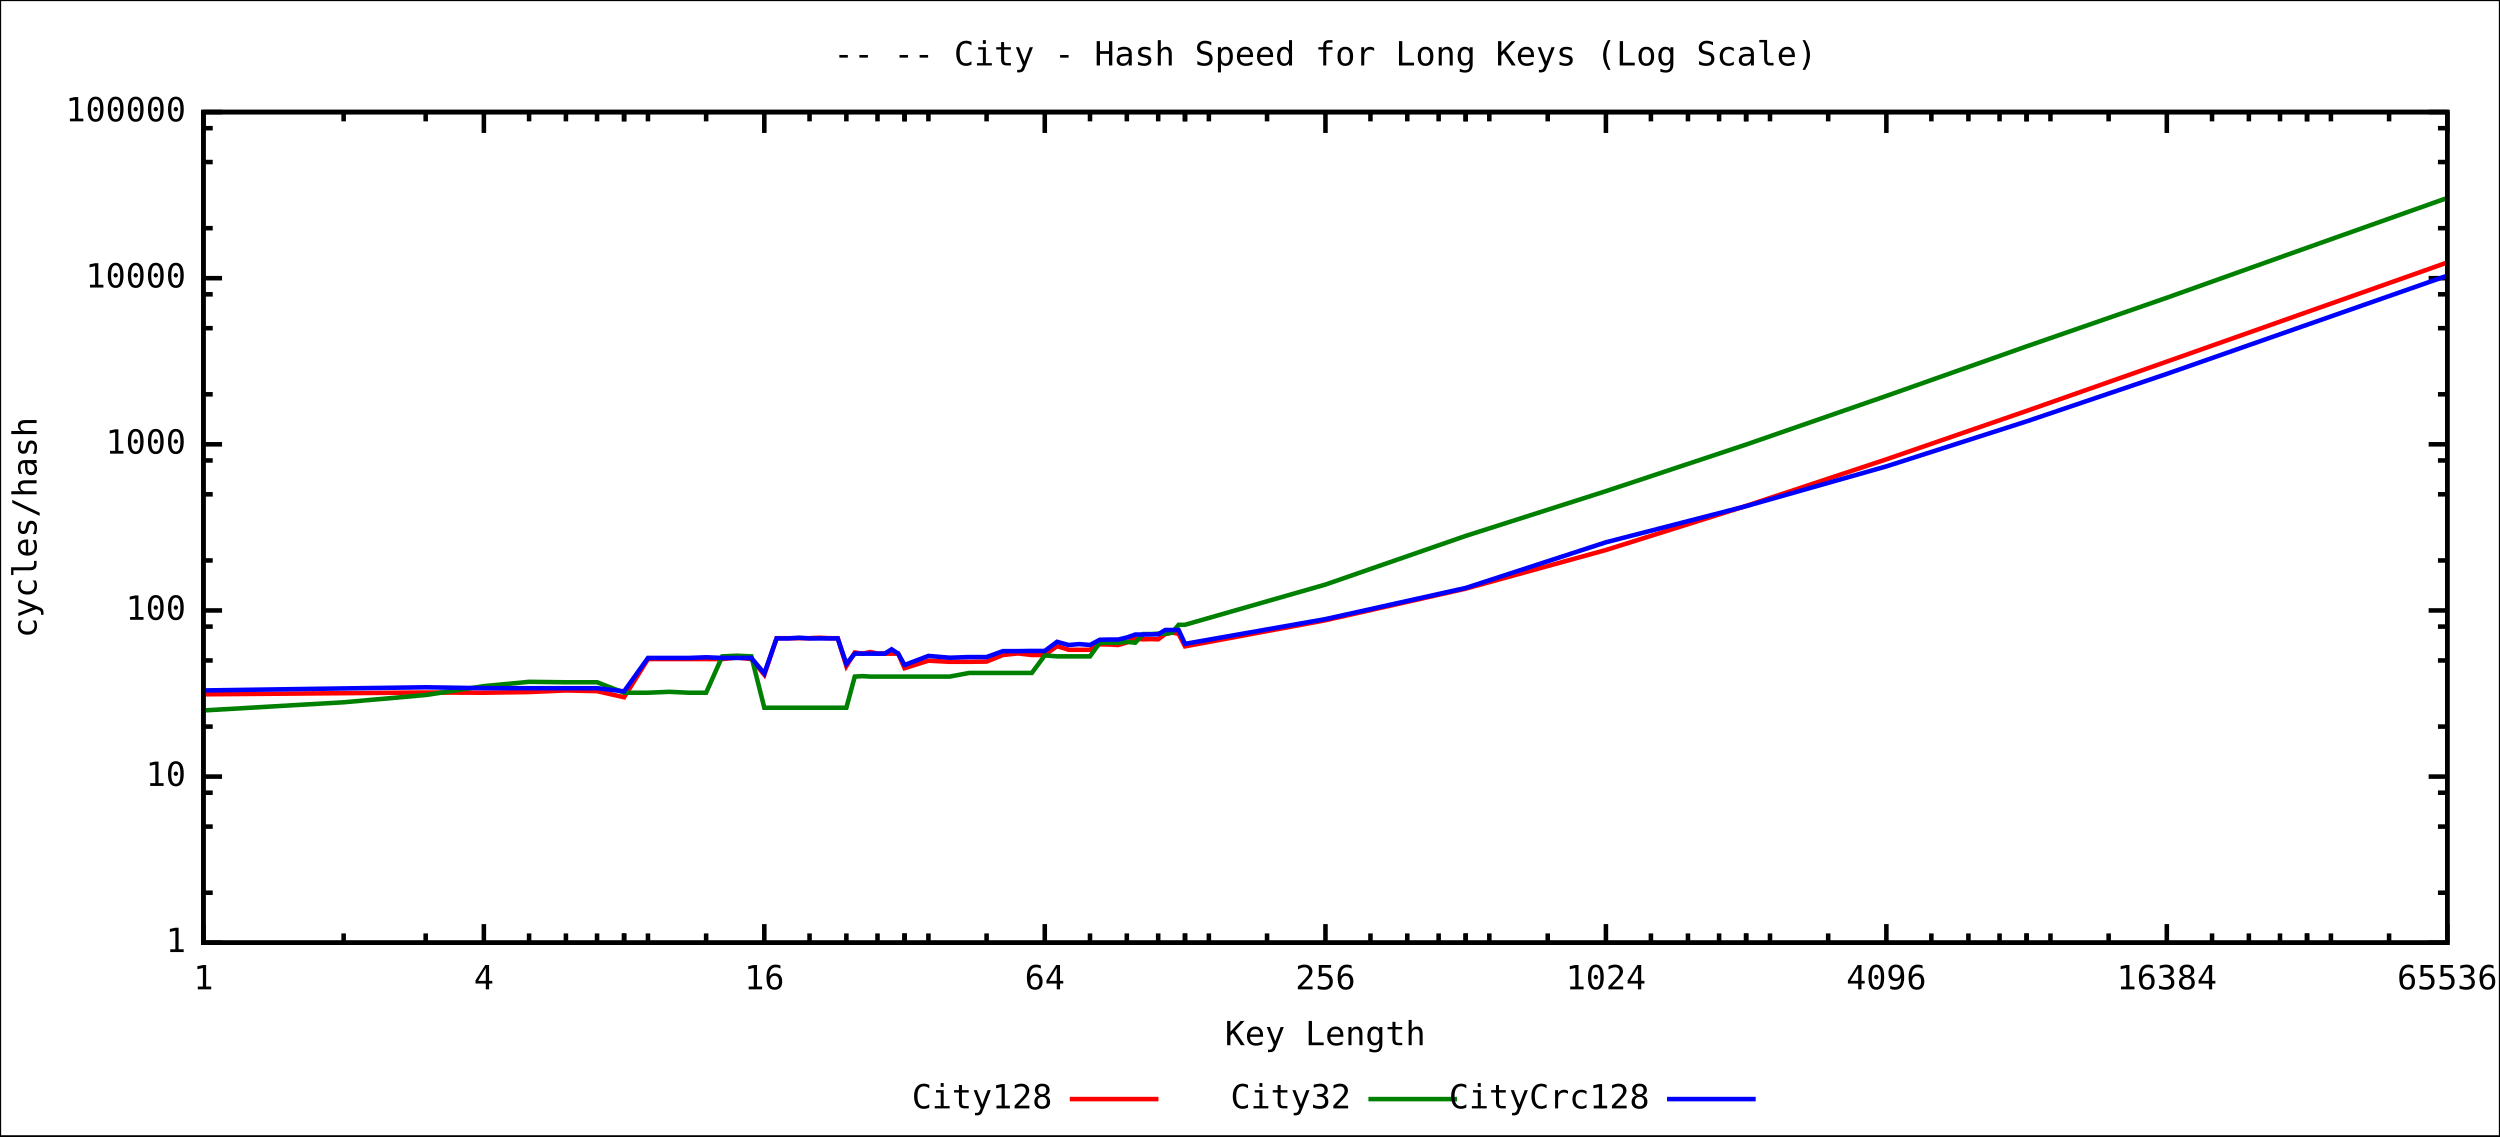
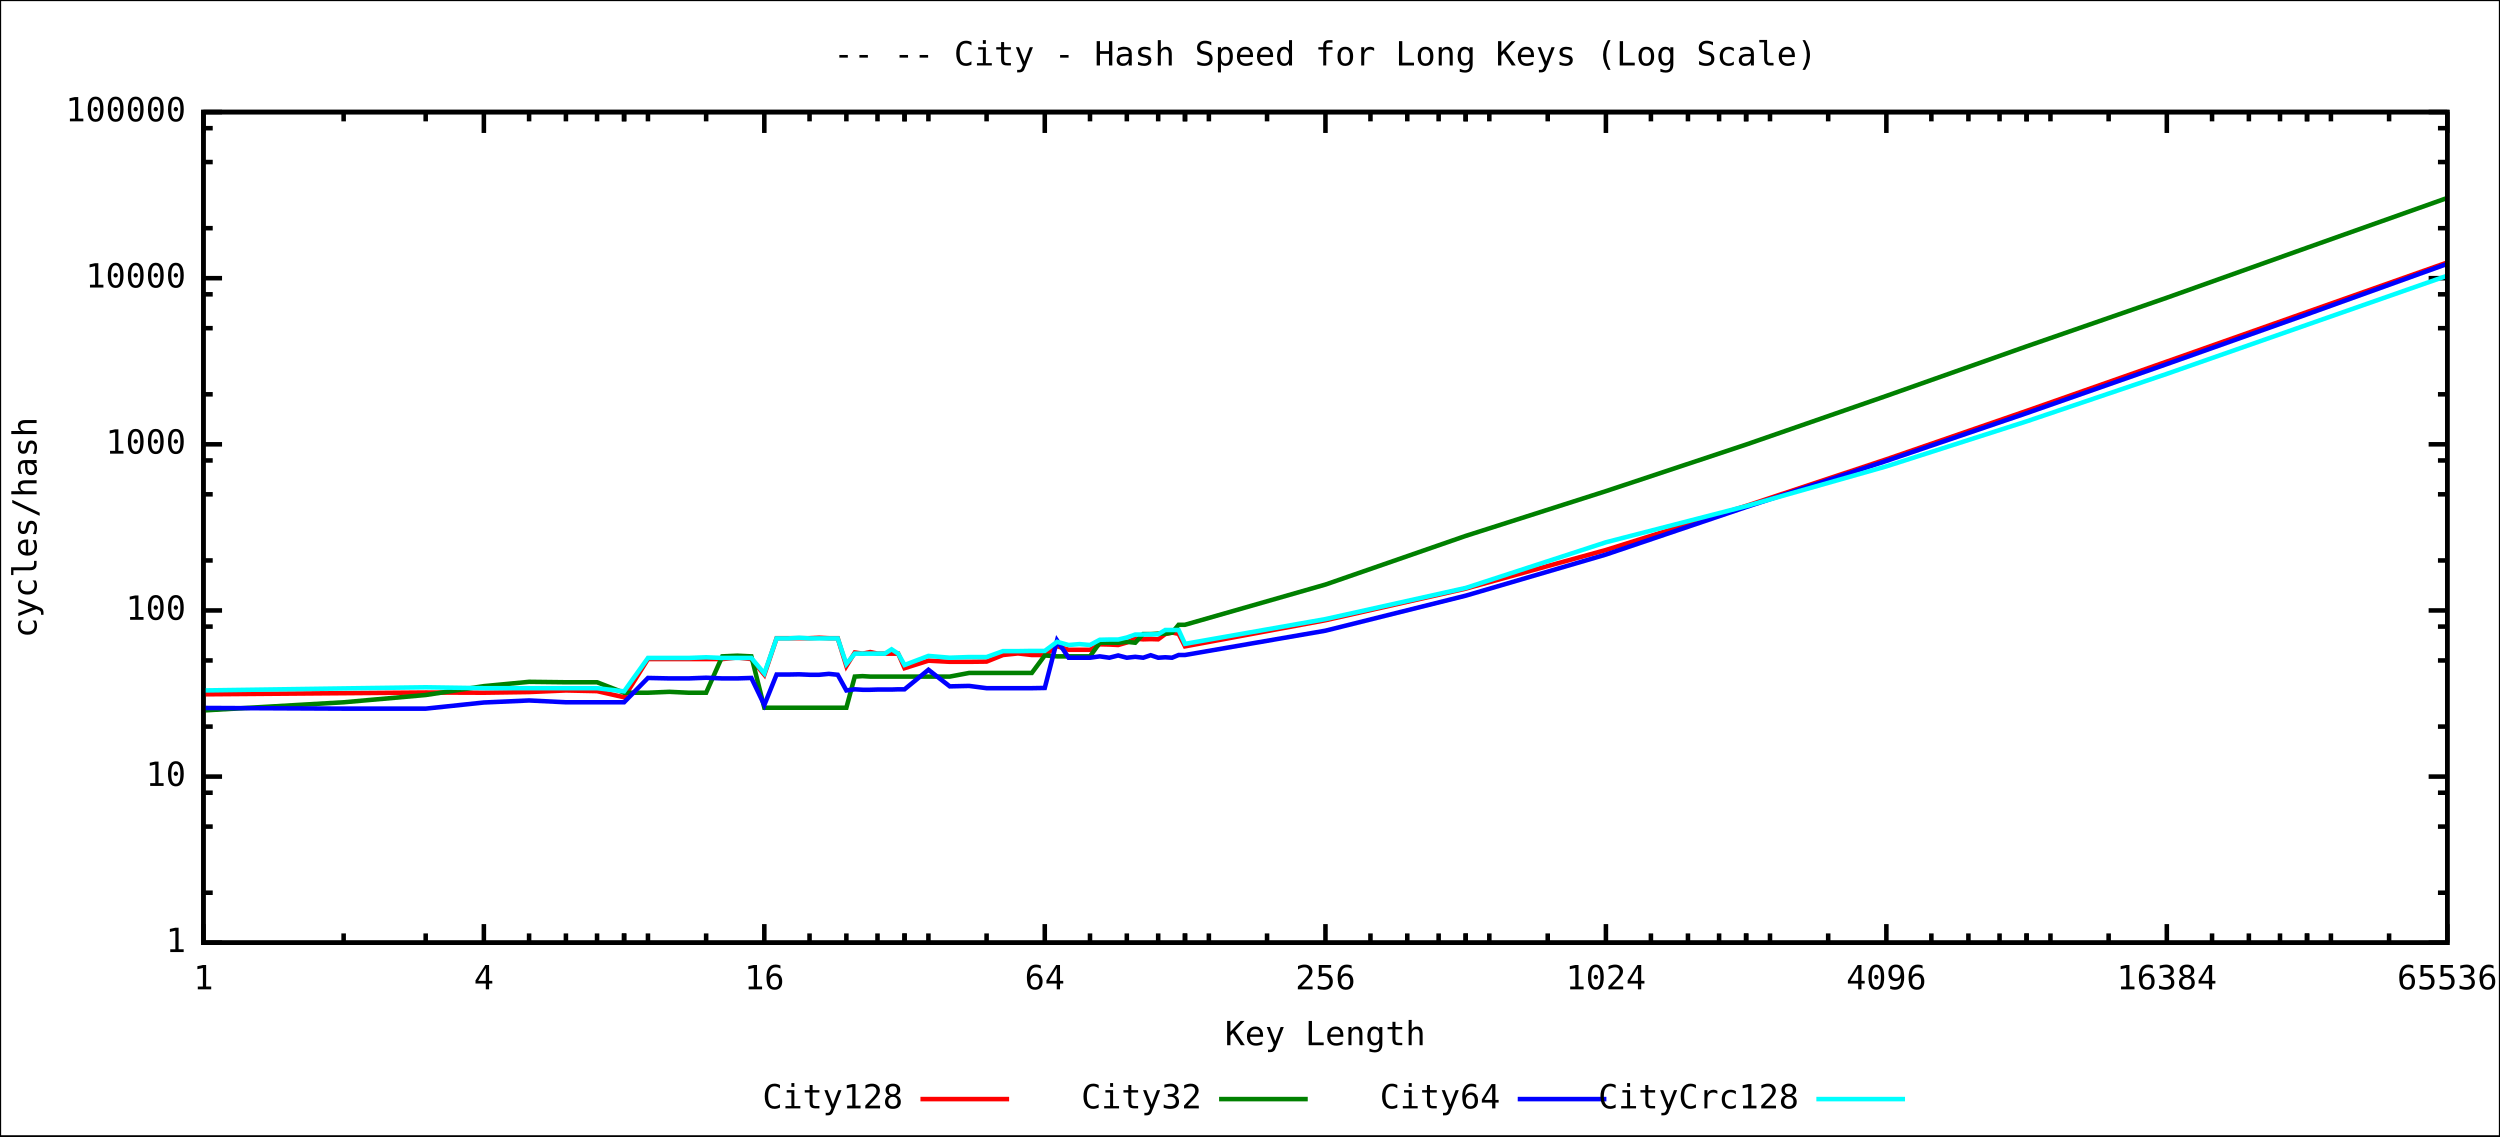
<svg xmlns="http://www.w3.org/2000/svg" xmlns:xlink="http://www.w3.org/1999/xlink" width="1100" height="500" viewBox="0 0 1100 500">
  <rect x="0" y="0" width="1100" height="500" fill="#ffffff" stroke="black" stroke-width="1" />
  <g id="gnuplot_canvas">
    <defs>
      <circle id="gpDot" r="0.5" stroke-width="0.5" />
      <path id="gpPt0" stroke-width="0.244" stroke="currentColor" d="M-1,0 h2 M0,-1 v2" />
      <path id="gpPt1" stroke-width="0.244" stroke="currentColor" d="M-1,-1 L1,1 M1,-1 L-1,1" />
      <path id="gpPt2" stroke-width="0.244" stroke="currentColor" d="M-1,0 L1,0 M0,-1 L0,1 M-1,-1 L1,1 M-1,1 L1,-1" />
      <rect id="gpPt3" stroke-width="0.244" stroke="currentColor" x="-1" y="-1" width="2" height="2" />
      <rect id="gpPt4" stroke-width="0.244" stroke="currentColor" fill="currentColor" x="-1" y="-1" width="2" height="2" />
      <circle id="gpPt5" stroke-width="0.244" stroke="currentColor" cx="0" cy="0" r="1" />
      <use xlink:href="#gpPt5" id="gpPt6" fill="currentColor" stroke="none" />
      <path id="gpPt7" stroke-width="0.244" stroke="currentColor" d="M0,-1.33 L-1.33,0.67 L1.33,0.67 z" />
      <use xlink:href="#gpPt7" id="gpPt8" fill="currentColor" stroke="none" />
      <use xlink:href="#gpPt7" id="gpPt9" stroke="currentColor" transform="rotate(180)" />
      <use xlink:href="#gpPt9" id="gpPt10" fill="currentColor" stroke="none" />
      <use xlink:href="#gpPt3" id="gpPt11" stroke="currentColor" transform="rotate(45)" />
      <use xlink:href="#gpPt11" id="gpPt12" fill="currentColor" stroke="none" />
    </defs>
    <g style="fill:none; color:white; stroke:black; stroke-width:2.00; stroke-linecap:butt; stroke-linejoin:miter">
</g>
    <g style="fill:none; color:black; stroke:currentColor; stroke-width:2.00; stroke-linecap:butt; stroke-linejoin:miter">
      <path stroke="black" d="M89.5,414.8 L97.7,414.8 M1076.8,414.8 L1068.6,414.8  h0.01" />
      <g transform="translate(81.8,418.9)" style="stroke:none; fill:black; font-family:mono; font-size:11.00pt; text-anchor:end">
        <text> 1</text>
      </g>
      <path stroke="black" d="M89.5,392.8 L93.6,392.8 M1076.8,392.8 L1072.7,392.8 M89.5,363.7 L93.6,363.7 M1076.8,363.7 L1072.7,363.7    M89.5,348.8 L93.6,348.8 M1076.8,348.8 L1072.7,348.8 M89.5,341.7 L97.7,341.7 M1076.8,341.7 L1068.6,341.7     h0.01" />
      <g transform="translate(81.8,345.8)" style="stroke:none; fill:black; font-family:mono; font-size:11.00pt; text-anchor:end">
        <text> 10</text>
      </g>
      <path stroke="black" d="M89.5,319.7 L93.6,319.7 M1076.8,319.7 L1072.7,319.7 M89.5,290.6 L93.6,290.6 M1076.8,290.6 L1072.7,290.6    M89.5,275.7 L93.6,275.7 M1076.8,275.7 L1072.7,275.7 M89.5,268.6 L97.7,268.6 M1076.8,268.6 L1068.6,268.6     h0.01" />
      <g transform="translate(81.8,272.7)" style="stroke:none; fill:black; font-family:mono; font-size:11.00pt; text-anchor:end">
        <text> 100</text>
      </g>
      <path stroke="black" d="M89.5,246.6 L93.6,246.6 M1076.8,246.6 L1072.7,246.6 M89.5,217.5 L93.6,217.5 M1076.8,217.5 L1072.7,217.5    M89.5,202.6 L93.6,202.6 M1076.8,202.6 L1072.7,202.6 M89.5,195.5 L97.7,195.5 M1076.8,195.5 L1068.6,195.5     h0.01" />
      <g transform="translate(81.8,199.6)" style="stroke:none; fill:black; font-family:mono; font-size:11.00pt; text-anchor:end">
        <text> 1000</text>
      </g>
      <path stroke="black" d="M89.5,173.5 L93.6,173.5 M1076.8,173.5 L1072.7,173.5 M89.5,144.4 L93.6,144.4 M1076.8,144.4 L1072.7,144.4    M89.5,129.5 L93.6,129.5 M1076.8,129.5 L1072.7,129.5 M89.5,122.4 L97.7,122.4 M1076.8,122.4 L1068.6,122.4     h0.01" />
      <g transform="translate(81.8,126.5)" style="stroke:none; fill:black; font-family:mono; font-size:11.00pt; text-anchor:end">
        <text> 10000</text>
      </g>
      <path stroke="black" d="M89.5,100.4 L93.6,100.4 M1076.8,100.4 L1072.7,100.4 M89.5,71.3 L93.6,71.3 M1076.8,71.3 L1072.7,71.3    M89.5,56.4 L93.6,56.4 M1076.8,56.4 L1072.7,56.4 M89.5,49.3 L97.7,49.3 M1076.8,49.3 L1068.6,49.3     h0.01" />
      <g transform="translate(81.8,53.4)" style="stroke:none; fill:black; font-family:mono; font-size:11.00pt; text-anchor:end">
        <text> 100000</text>
      </g>
      <path stroke="black" d="M89.5,414.8 L89.5,406.6 M89.5,49.3 L89.5,57.5  h0.01" />
      <g transform="translate(89.5,435.3)" style="stroke:none; fill:black; font-family:mono; font-size:11.00pt; text-anchor:middle">
        <text> 1</text>
      </g>
      <path stroke="black" d="M151.2,414.8 L151.2,410.7 M151.2,49.3 L151.2,53.4 M187.3,414.8 L187.3,410.7 M187.3,49.3 L187.3,53.4    M212.9,414.8 L212.9,410.7 M212.9,49.3 L212.9,53.4 M232.8,414.8 L232.8,410.7 M232.8,49.3 L232.8,53.4    M249.0,414.8 L249.0,410.7 M249.0,49.3 L249.0,53.4 M262.7,414.8 L262.7,410.7 M262.7,49.3 L262.7,53.4    M274.6,414.8 L274.6,410.7 M274.6,49.3 L274.6,53.4 M285.1,414.8 L285.1,410.7 M285.1,49.3 L285.1,53.4    M212.9,414.8 L212.9,406.6 M212.9,49.3 L212.9,57.5  h0.01" />
      <g transform="translate(212.9,435.3)" style="stroke:none; fill:black; font-family:mono; font-size:11.00pt; text-anchor:middle">
        <text> 4</text>
      </g>
      <path stroke="black" d="M274.6,414.8 L274.6,410.7 M274.6,49.3 L274.6,53.4 M310.7,414.8 L310.7,410.7 M310.7,49.3 L310.7,53.4    M336.3,414.8 L336.3,410.7 M336.3,49.3 L336.3,53.4 M356.2,414.8 L356.2,410.7 M356.2,49.3 L356.2,53.4    M372.4,414.8 L372.4,410.7 M372.4,49.3 L372.4,53.4 M386.1,414.8 L386.1,410.7 M386.1,49.3 L386.1,53.4    M398.0,414.8 L398.0,410.7 M398.0,49.3 L398.0,53.4 M408.5,414.8 L408.5,410.7 M408.5,49.3 L408.5,53.4    M336.3,414.8 L336.3,406.6 M336.3,49.3 L336.3,57.5  h0.01" />
      <g transform="translate(336.3,435.3)" style="stroke:none; fill:black; font-family:mono; font-size:11.00pt; text-anchor:middle">
        <text> 16</text>
      </g>
      <path stroke="black" d="M398.0,414.8 L398.0,410.7 M398.0,49.3 L398.0,53.4 M434.1,414.8 L434.1,410.7 M434.1,49.3 L434.1,53.4    M459.7,414.8 L459.7,410.7 M459.7,49.3 L459.7,53.4 M479.6,414.8 L479.6,410.7 M479.6,49.3 L479.6,53.4    M495.8,414.8 L495.8,410.7 M495.8,49.3 L495.8,53.4 M509.6,414.8 L509.6,410.7 M509.6,49.3 L509.6,53.4    M521.4,414.8 L521.4,410.7 M521.4,49.3 L521.4,53.4 M531.9,414.8 L531.9,410.7 M531.9,49.3 L531.9,53.4    M459.7,414.8 L459.7,406.6 M459.7,49.3 L459.7,57.5  h0.01" />
      <g transform="translate(459.7,435.3)" style="stroke:none; fill:black; font-family:mono; font-size:11.00pt; text-anchor:middle">
        <text> 64</text>
      </g>
      <path stroke="black" d="M521.4,414.8 L521.4,410.7 M521.4,49.3 L521.4,53.4 M557.5,414.8 L557.5,410.7 M557.5,49.3 L557.5,53.4    M583.2,414.8 L583.2,410.7 M583.2,49.3 L583.2,53.4 M603.0,414.8 L603.0,410.7 M603.0,49.3 L603.0,53.4    M619.2,414.8 L619.2,410.7 M619.2,49.3 L619.2,53.4 M633.0,414.8 L633.0,410.7 M633.0,49.3 L633.0,53.4    M644.9,414.8 L644.9,410.7 M644.9,49.3 L644.9,53.4 M655.3,414.8 L655.3,410.7 M655.3,49.3 L655.3,53.4    M583.2,414.8 L583.2,406.6 M583.2,49.3 L583.2,57.5  h0.01" />
      <g transform="translate(583.2,435.3)" style="stroke:none; fill:black; font-family:mono; font-size:11.00pt; text-anchor:middle">
        <text> 256</text>
      </g>
      <path stroke="black" d="M644.9,414.8 L644.9,410.7 M644.9,49.3 L644.9,53.4 M681.0,414.8 L681.0,410.7 M681.0,49.3 L681.0,53.4    M706.6,414.8 L706.6,410.7 M706.6,49.3 L706.6,53.4 M726.4,414.8 L726.4,410.7 M726.4,49.3 L726.4,53.4    M742.7,414.8 L742.7,410.7 M742.7,49.3 L742.7,53.4 M756.4,414.8 L756.4,410.7 M756.4,49.3 L756.4,53.4    M768.3,414.8 L768.3,410.7 M768.3,49.3 L768.3,53.4 M778.8,414.8 L778.8,410.7 M778.8,49.3 L778.8,53.4    M706.6,414.8 L706.6,406.6 M706.6,49.3 L706.6,57.5  h0.01" />
      <g transform="translate(706.6,435.3)" style="stroke:none; fill:black; font-family:mono; font-size:11.00pt; text-anchor:middle">
        <text> 1024</text>
      </g>
      <path stroke="black" d="M768.3,414.8 L768.3,410.7 M768.3,49.3 L768.3,53.4 M804.4,414.8 L804.4,410.7 M804.4,49.3 L804.4,53.4    M830.0,414.8 L830.0,410.7 M830.0,49.3 L830.0,53.4 M849.8,414.8 L849.8,410.7 M849.8,49.3 L849.8,53.4    M866.1,414.8 L866.1,410.7 M866.1,49.3 L866.1,53.4 M879.8,414.8 L879.8,410.7 M879.8,49.3 L879.8,53.4    M891.7,414.8 L891.7,410.7 M891.7,49.3 L891.7,53.4 M902.2,414.8 L902.2,410.7 M902.2,49.3 L902.2,53.4    M830.0,414.8 L830.0,406.6 M830.0,49.3 L830.0,57.5  h0.01" />
      <g transform="translate(830.0,435.3)" style="stroke:none; fill:black; font-family:mono; font-size:11.00pt; text-anchor:middle">
        <text> 4096</text>
      </g>
      <path stroke="black" d="M891.7,414.8 L891.7,410.7 M891.7,49.3 L891.7,53.4 M927.8,414.8 L927.8,410.7 M927.8,49.3 L927.8,53.4    M953.4,414.8 L953.4,410.7 M953.4,49.3 L953.4,53.4 M973.3,414.8 L973.3,410.7 M973.3,49.3 L973.3,53.4    M989.5,414.8 L989.5,410.7 M989.5,49.3 L989.5,53.4 M1003.2,414.8 L1003.2,410.7 M1003.2,49.3 L1003.2,53.4    M1015.1,414.8 L1015.1,410.7 M1015.1,49.3 L1015.1,53.4 M1025.6,414.8 L1025.6,410.7 M1025.6,49.3 L1025.6,53.4    M953.4,414.8 L953.4,406.6 M953.4,49.3 L953.4,57.5  h0.01" />
      <g transform="translate(953.4,435.3)" style="stroke:none; fill:black; font-family:mono; font-size:11.00pt; text-anchor:middle">
        <text> 16384</text>
      </g>
      <path stroke="black" d="M1015.1,414.8 L1015.1,410.7 M1015.1,49.3 L1015.1,53.4 M1051.2,414.8 L1051.2,410.7 M1051.2,49.3 L1051.2,53.4    M1076.8,414.8 L1076.8,410.7 M1076.8,49.3 L1076.8,53.4 M1076.8,414.8 L1076.8,406.6 M1076.8,49.3 L1076.8,57.5     h0.01" />
      <g transform="translate(1076.8,435.3)" style="stroke:none; fill:black; font-family:mono; font-size:11.00pt; text-anchor:middle">
        <text> 65536</text>
      </g>
      <path stroke="black" d="M89.5,49.3 L89.5,414.8 L1076.8,414.8 L1076.8,49.3 L89.5,49.3 Z  h0.01" />
      <g transform="translate(16.1,232.1) rotate(270)" style="stroke:none; fill:black; font-family:mono; font-size:11.00pt; text-anchor:middle">
        <text>cycles/hash</text>
      </g>
      <g transform="translate(583.1,459.9)" style="stroke:none; fill:black; font-family:mono; font-size:11.00pt; text-anchor:middle">
        <text>Key Length</text>
      </g>
      <g transform="translate(583.1,28.8)" style="stroke:none; fill:black; font-family:mono; font-size:11.00pt; text-anchor:middle">
        <text>
          <a href="City.short.svg">--</a>
          <a href="City.medium.svg">--</a> City - Hash Speed for Long Keys (Log Scale)</text>
      </g>
    </g>
    <g id="City128">
      <g style="fill:none; color:red; stroke:currentColor; stroke-width:2.00; stroke-linecap:butt; stroke-linejoin:miter">
        <g visibility="visible">
-           <g transform="translate(463.0,487.7)" style="stroke:none; fill:black; font-family:mono; font-size:11.00pt; text-anchor:end">
+           <g transform="translate(397.3,487.7)" style="stroke:none; fill:black; font-family:mono; font-size:11.00pt; text-anchor:end">
            <text>City128</text>
          </g>
-           <path d="M470.7,483.6 L509.7,483.6  h0.01" />
+           <path d="M405.0,483.6 L444.0,483.6  h0.01" />
        </g>
        <path d="M89.5,305.5 L151.2,305.0 L187.3,304.7 L212.9,304.8 L232.8,304.5 L249.0,303.8 L262.7,304.1 L274.6,306.8    L285.1,290.0 L294.5,290.0 L303.0,290.0 L310.7,290.0 L317.8,290.0 L324.4,289.3 L330.6,290.0 L336.3,296.9    L341.7,280.8 L346.8,280.8 L351.6,280.8 L356.2,280.8 L360.5,280.6 L364.7,280.8 L368.6,280.8 L372.4,293.1    L376.1,287.1 L379.5,287.6 L382.9,286.9 L386.1,287.6 L389.3,287.6 L392.3,287.6 L395.2,287.6 L398.0,294.0    L408.5,290.7 L417.9,291.2 L426.4,291.2 L434.1,291.1 L441.3,288.2 L447.9,287.5 L454.0,288.2 L459.7,288.2    L465.1,284.3 L470.2,285.9 L475.0,285.9 L479.6,285.9 L483.9,283.5 L488.1,283.6 L492.0,283.8 L495.8,282.7    L499.5,281.0 L503.0,281.3 L506.3,281.2 L509.6,281.3 L512.7,279.0 L515.7,278.3 L518.6,278.9 L521.4,284.4    L583.2,272.9 L644.9,259.0 L706.6,242.0 L768.3,222.6 L830.0,202.1 L891.7,180.8 L953.4,159.1 L1015.1,137.3    L1076.8,115.5  h0.01" />
      </g>
    </g>
    <g id="City32">
      <g style="fill:none; color:green; stroke:currentColor; stroke-width:2.00; stroke-linecap:butt; stroke-linejoin:miter">
        <g visibility="visible">
-           <g transform="translate(594.4,487.7)" style="stroke:none; fill:black; font-family:mono; font-size:11.00pt; text-anchor:end">
+           <g transform="translate(528.7,487.7)" style="stroke:none; fill:black; font-family:mono; font-size:11.00pt; text-anchor:end">
            <text>City32</text>
          </g>
-           <path d="M602.1,483.6 L641.1,483.6  h0.01" />
+           <path d="M536.4,483.6 L575.4,483.6  h0.01" />
        </g>
        <path d="M89.5,312.6 L151.2,309.0 L187.3,305.8 L212.9,301.9 L232.8,300.0 L249.0,300.2 L262.7,300.2 L274.6,304.8    L285.1,304.8 L294.5,304.4 L303.0,304.8 L310.7,304.8 L317.8,288.8 L324.4,288.5 L330.6,288.8 L336.3,311.4    L341.7,311.4 L346.8,311.4 L351.6,311.4 L356.2,311.4 L360.5,311.4 L364.7,311.4 L368.6,311.4 L372.4,311.4    L376.1,297.7 L379.5,297.5 L382.9,297.7 L386.1,297.7 L389.3,297.7 L392.3,297.7 L395.2,297.7 L398.0,297.7    L408.5,297.7 L417.9,297.7 L426.4,296.1 L434.1,296.1 L441.3,296.1 L447.9,296.1 L454.0,296.1 L459.7,288.4    L465.1,288.8 L470.2,288.8 L475.0,288.8 L479.6,288.8 L483.9,282.8 L488.1,282.8 L492.0,282.8 L495.8,282.4    L499.5,282.8 L503.0,279.0 L506.3,279.0 L509.6,278.8 L512.7,278.8 L515.7,278.4 L518.6,274.9 L521.4,274.9    L583.2,257.2 L644.9,235.8 L706.6,216.1 L768.3,195.6 L830.0,174.2 L891.7,152.4 L953.4,131.0 L1015.1,109.0    L1076.8,87.1  h0.01" />
      </g>
    </g>
-     <g id="CityCrc128">
+     <g id="City64">
      <g style="fill:none; color:blue; stroke:currentColor; stroke-width:2.00; stroke-linecap:butt; stroke-linejoin:miter">
        <g visibility="visible">
-           <g transform="translate(725.8,487.7)" style="stroke:none; fill:black; font-family:mono; font-size:11.00pt; text-anchor:end">
+           <g transform="translate(660.1,487.7)" style="stroke:none; fill:black; font-family:mono; font-size:11.00pt; text-anchor:end">
+             <text>City64</text>
+           </g>
+           <path d="M667.8,483.6 L706.8,483.6  h0.01" />
+         </g>
+         <path d="M89.5,311.5 L151.2,311.8 L187.3,311.8 L212.9,309.1 L232.8,308.2 L249.0,309.0 L262.7,309.0 L274.6,309.0    L285.1,298.3 L294.5,298.5 L303.0,298.5 L310.7,298.2 L317.8,298.5 L324.4,298.5 L330.6,298.3 L336.3,310.2    L341.7,296.8 L346.8,296.8 L351.6,296.7 L356.2,296.9 L360.5,296.9 L364.7,296.5 L368.6,296.9 L372.4,303.8    L376.1,303.3 L379.5,303.5 L382.9,303.5 L386.1,303.4 L389.3,303.4 L392.3,303.4 L395.2,303.3 L398.0,303.3    L408.5,294.7 L417.9,302.0 L426.4,301.8 L434.1,302.8 L441.3,302.8 L447.9,302.8 L454.0,302.8 L459.7,302.7    L465.1,281.8 L470.2,289.4 L475.0,289.4 L479.6,289.4 L483.9,288.8 L488.1,289.4 L492.0,288.4 L495.8,289.4    L499.5,289.0 L503.0,289.4 L506.3,288.3 L509.6,289.4 L512.7,289.2 L515.7,289.4 L518.6,288.2 L521.4,288.2    L583.2,277.5 L644.9,262.1 L706.6,244.0 L768.3,223.1 L830.0,202.8 L891.7,181.8 L953.4,160.2 L1015.1,138.3    L1076.8,116.1  h0.01" />
+       </g>
+     </g>
+     <g id="CityCrc128">
+       <g style="fill:none; color:cyan; stroke:currentColor; stroke-width:2.00; stroke-linecap:butt; stroke-linejoin:miter">
+         <g visibility="visible">
+           <g transform="translate(791.5,487.7)" style="stroke:none; fill:black; font-family:mono; font-size:11.00pt; text-anchor:end">
            <text>CityCrc128</text>
          </g>
-           <path d="M733.5,483.6 L772.5,483.6  h0.01" />
+           <path d="M799.2,483.6 L838.2,483.6  h0.01" />
        </g>
        <path d="M89.5,303.8 L151.2,302.9 L187.3,302.4 L212.9,302.8 L232.8,302.8 L249.0,302.8 L262.7,302.8 L274.6,304.2    L285.1,289.5 L294.5,289.5 L303.0,289.5 L310.7,289.2 L317.8,289.5 L324.4,289.5 L330.6,289.5 L336.3,296.3    L341.7,280.9 L346.8,280.9 L351.6,280.6 L356.2,280.9 L360.5,280.9 L364.7,280.9 L368.6,280.9 L372.4,292.1    L376.1,287.6 L379.5,287.6 L382.9,287.6 L386.1,287.6 L389.3,287.6 L392.3,285.7 L395.2,287.6 L398.0,292.6    L408.5,288.6 L417.9,289.4 L426.4,289.1 L434.1,289.1 L441.3,286.5 L447.9,286.5 L454.0,286.4 L459.7,286.4    L465.1,282.4 L470.2,283.8 L475.0,283.4 L479.6,283.8 L483.9,281.5 L488.1,281.4 L492.0,281.4 L495.8,280.5    L499.5,279.2 L503.0,279.2 L506.3,279.1 L509.6,279.1 L512.7,277.2 L515.7,277.2 L518.6,277.2 L521.4,283.3    L583.2,272.4 L644.9,258.7 L706.6,238.6 L768.3,222.7 L830.0,205.2 L891.7,185.4 L953.4,164.5 L1015.1,142.9    L1076.8,121.3  h0.01" />
      </g>
    </g>
    <g style="fill:none; color:black; stroke:currentColor; stroke-width:2.00; stroke-linecap:butt; stroke-linejoin:miter">
      <path stroke="black" d="M89.5,49.3 L89.5,414.8 L1076.8,414.8 L1076.8,49.3 L89.5,49.3 Z  h0.01" />
    </g>
  </g>
  <text id="coord_text" text-anchor="start" pointer-events="none" font-size="12" font-family="Arial" visibility="hidden"> </text>
</svg>
